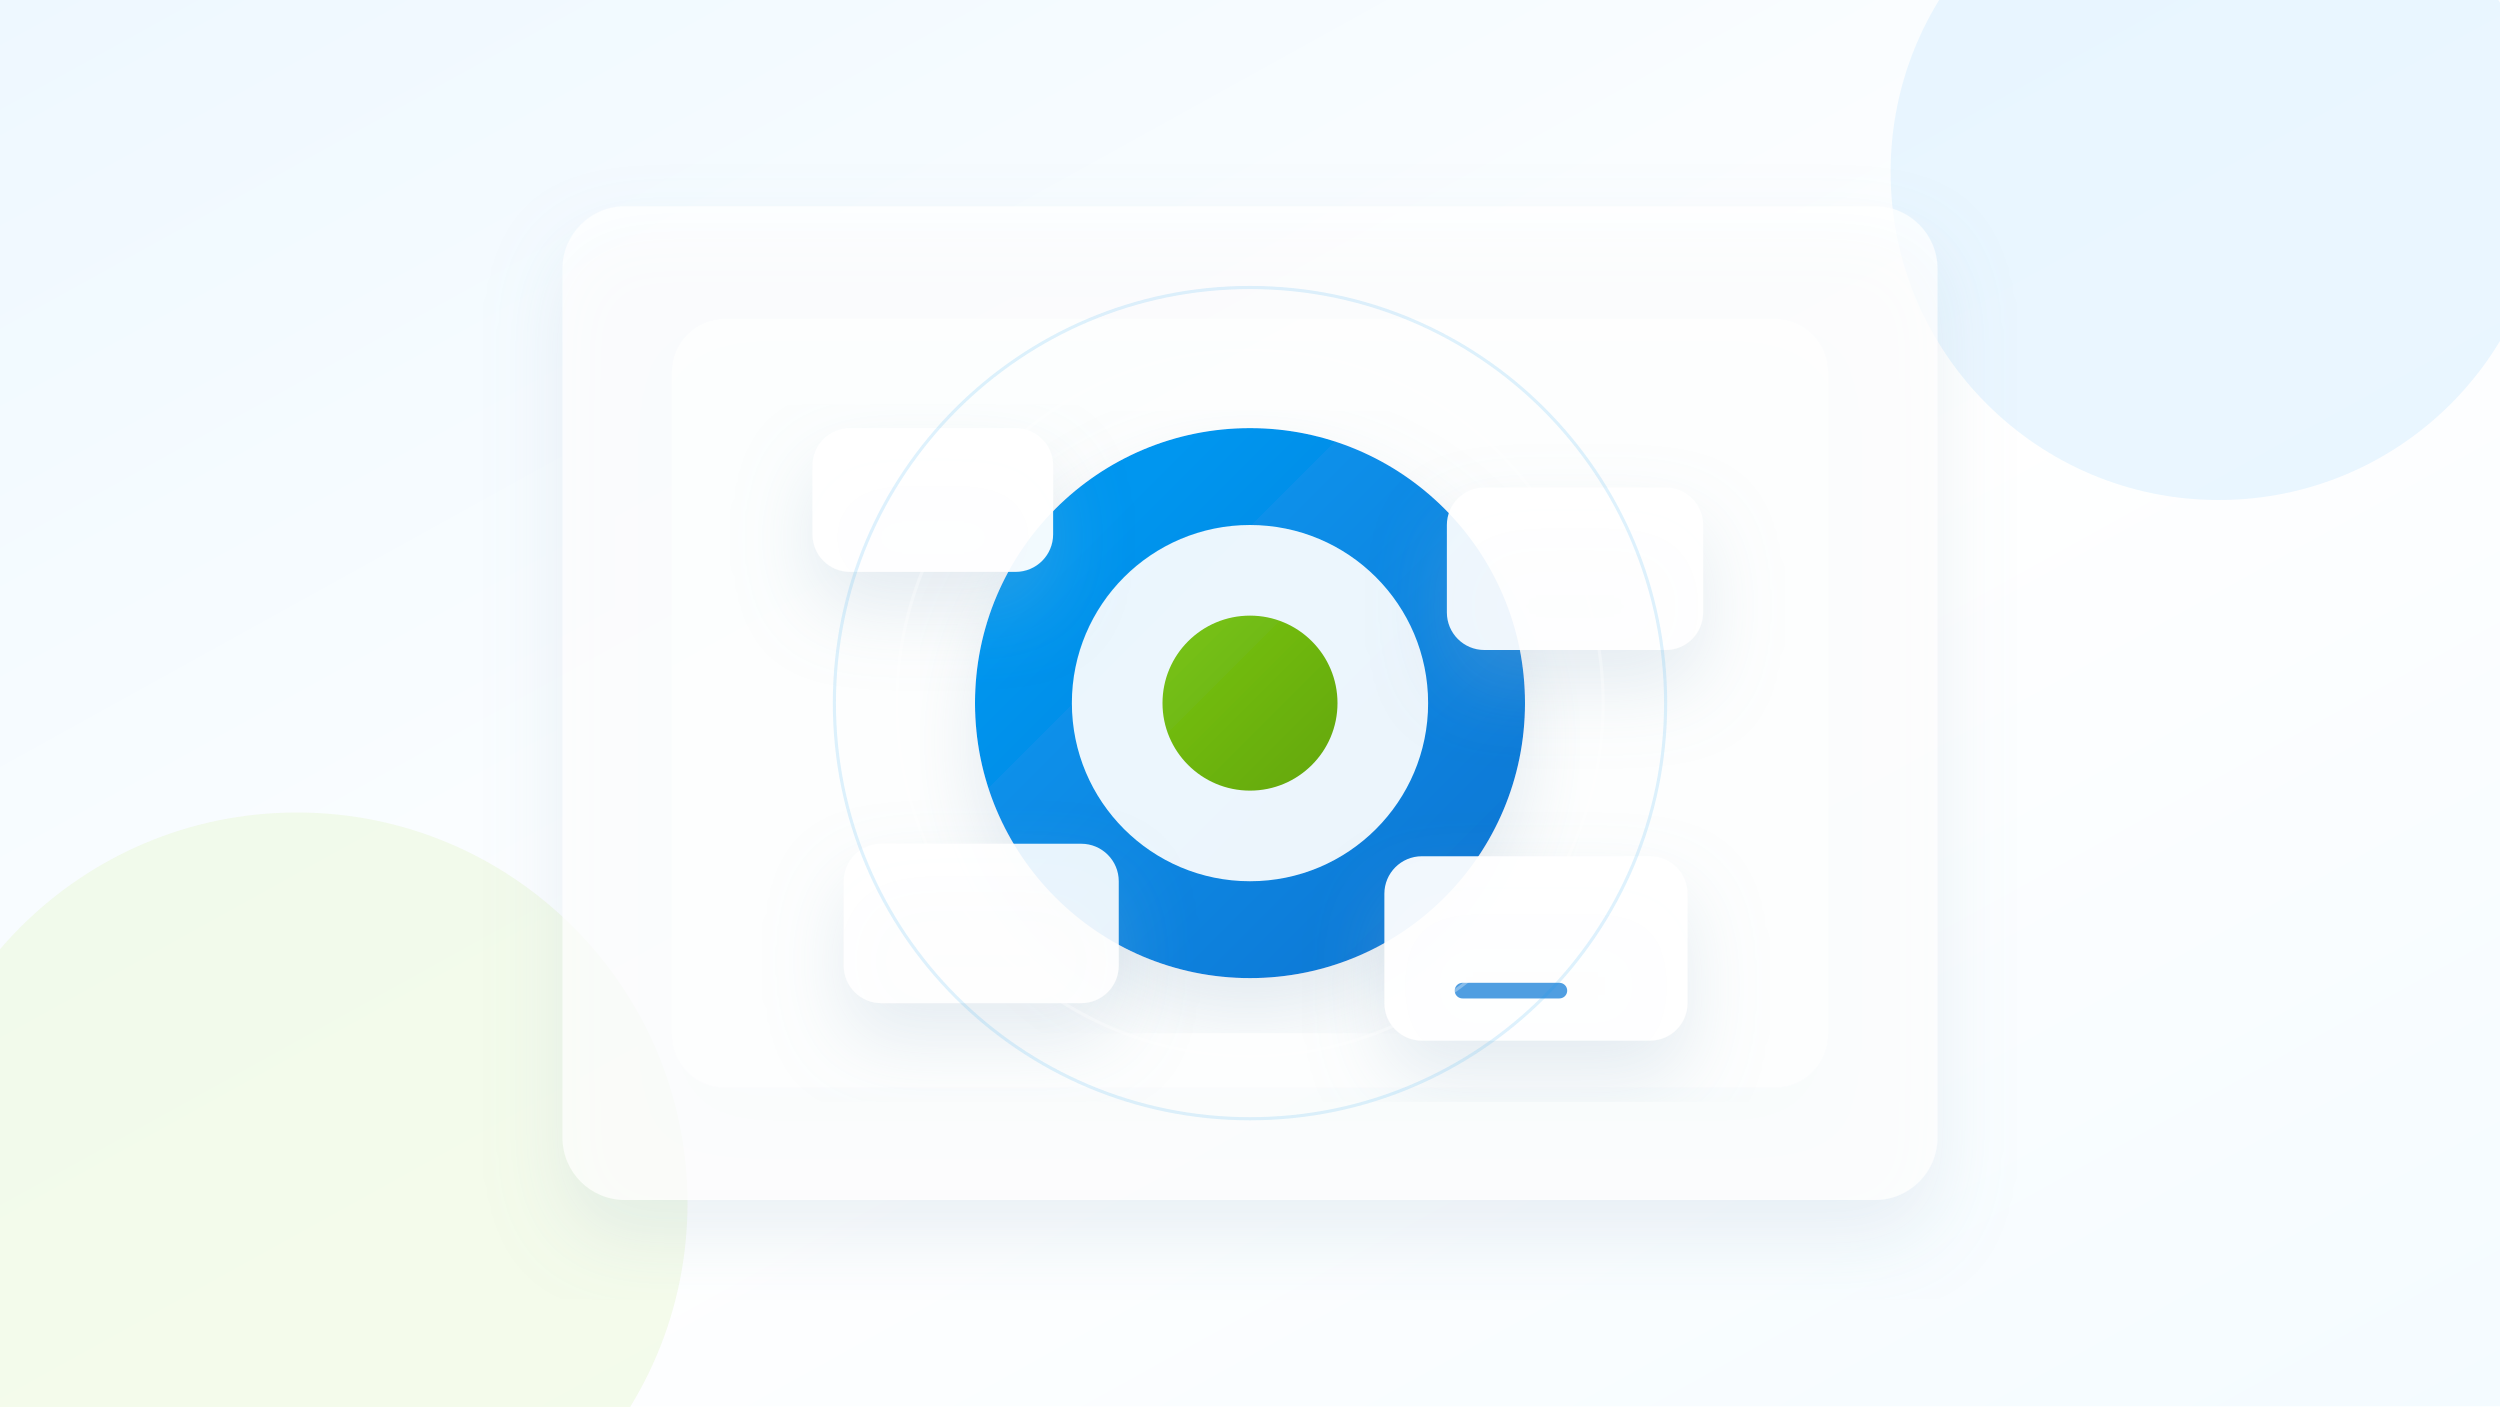
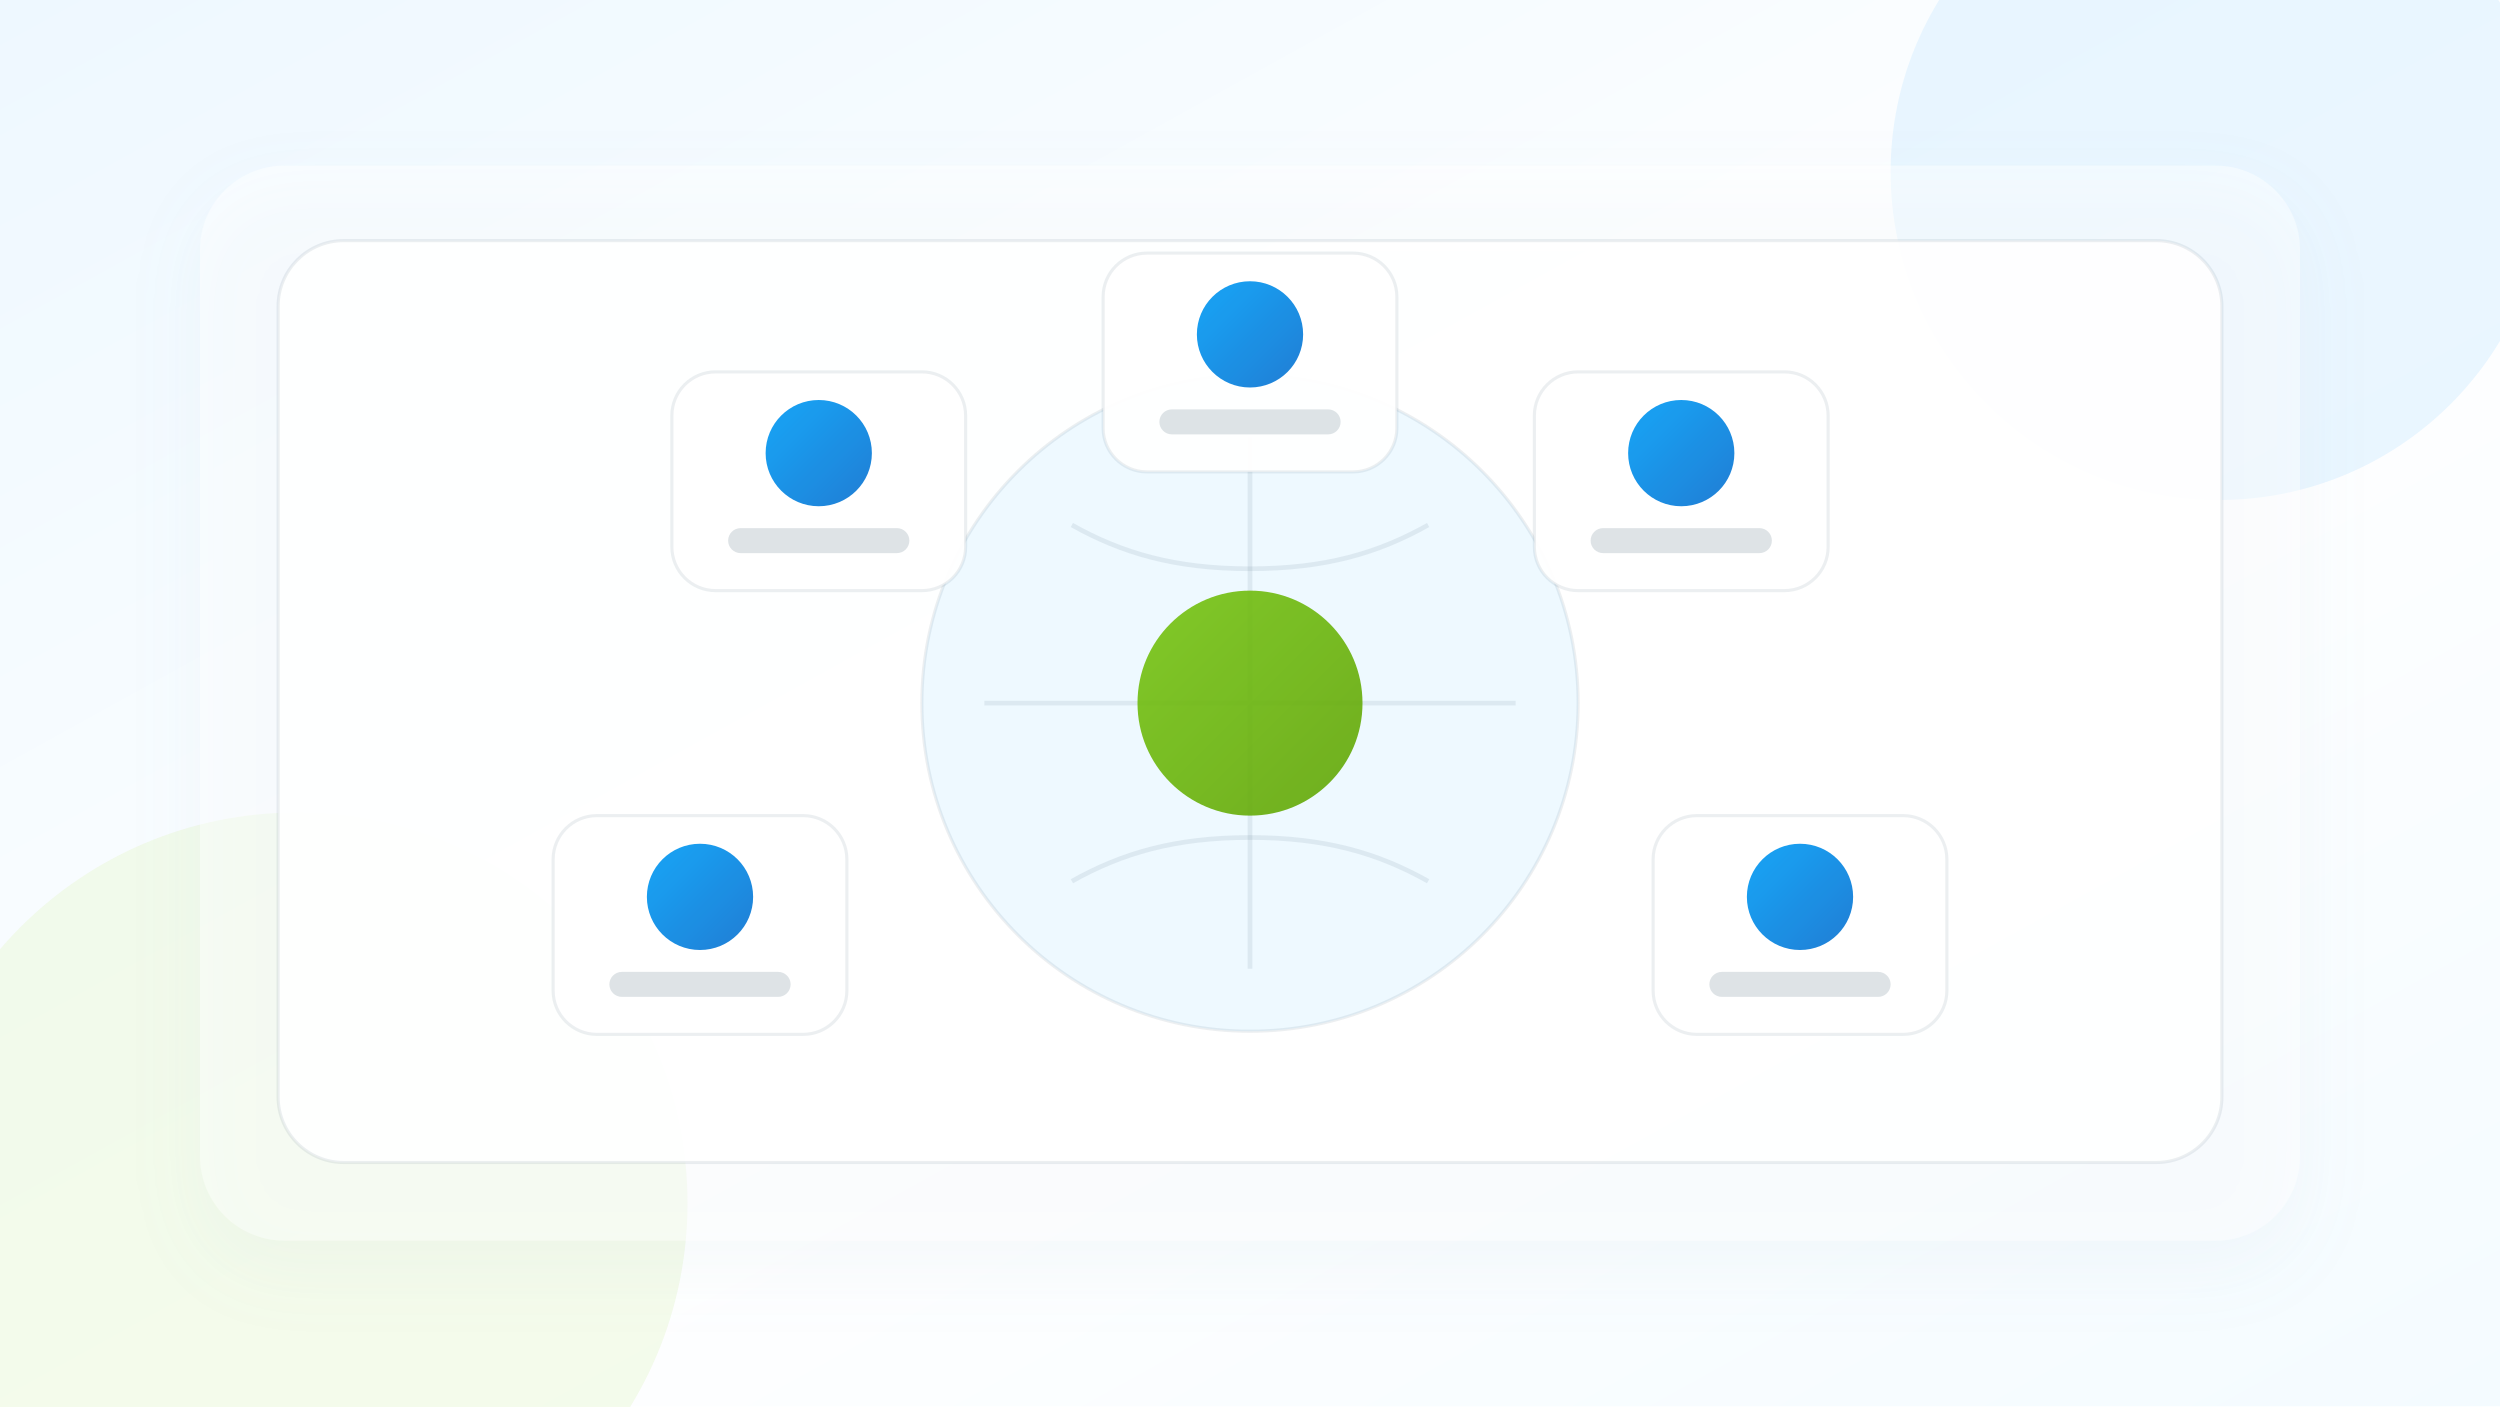
<svg xmlns="http://www.w3.org/2000/svg" width="1600" height="900" viewBox="0 0 1600 900" role="img" aria-hidden="true">
  <defs>
    <linearGradient id="bg" x1="0%" y1="0%" x2="100%" y2="100%">
      <stop offset="0%" stop-color="#eef8ff" />
      <stop offset="55%" stop-color="#ffffff" />
      <stop offset="100%" stop-color="#f4fbff" />
    </linearGradient>
-     <linearGradient id="panelGlow" x1="0%" y1="0%" x2="100%" y2="100%">
-       <stop offset="0%" stop-color="rgba(255,255,255,0.92)" />
-       <stop offset="100%" stop-color="rgba(255,255,255,0.58)" />
-     </linearGradient>
-     <linearGradient id="blueOrb" x1="20%" y1="20%" x2="85%" y2="85%">
+     <linearGradient id="primaryOrb" x1="20%" y1="20%" x2="85%" y2="85%">
      <stop offset="0%" stop-color="#0596ef" />
      <stop offset="100%" stop-color="#0c79d6" />
    </linearGradient>
-     <linearGradient id="accent" x1="0%" y1="0%" x2="100%" y2="100%">
+     <linearGradient id="accentOrb" x1="0%" y1="0%" x2="100%" y2="100%">
      <stop offset="0%" stop-color="#78c515" />
      <stop offset="100%" stop-color="#63a60b" />
    </linearGradient>
    <linearGradient id="line" x1="0%" y1="0%" x2="100%" y2="0%">
      <stop offset="0%" stop-color="#0596ef" />
      <stop offset="100%" stop-color="#78c515" />
    </linearGradient>
-     <filter id="shadow" x="-10%" y="-10%" width="120%" height="120%">
-       <feDropShadow dx="0" dy="24" stdDeviation="24" flood-color="#98b7cc" flood-opacity="0.25" />
+     <filter id="shadowSoft" x="-10%" y="-10%" width="120%" height="120%">
+       <feDropShadow dx="0" dy="18" stdDeviation="22" flood-color="#98b7cc" flood-opacity="0.18" />
    </filter>
  </defs>
  <rect width="1600" height="900" fill="url(#bg)" />
  <g opacity="0.55">
    <circle cx="1420" cy="110" r="210" fill="#d8efff" />
    <circle cx="190" cy="770" r="250" fill="#ebf7da" />
  </g>
-   <g filter="url(#shadow)">
-     <rect x="360" y="132" width="880" height="636" rx="40" fill="rgba(255,255,255,0.74)" />
-     <rect x="430" y="204" width="740" height="492" rx="34" fill="rgba(255,255,255,0.58)" />
+   <g filter="url(#shadowSoft)">
+     <rect x="128" y="106" width="1344" height="688" rx="54" fill="rgba(255,255,255,0.42)" />
  </g>
-   <g filter="url(#shadow)">
-     <circle cx="800" cy="450" r="176" fill="url(#blueOrb)" />
-     <circle cx="800" cy="450" r="114" fill="rgba(255,255,255,0.92)" />
-     <circle cx="800" cy="450" r="56" fill="url(#accent)" />
-   </g>
-   <g filter="url(#shadow)">
-     <rect x="520" y="274" width="154" height="92" rx="24" fill="rgba(255,255,255,0.94)" />
-     <rect x="926" y="312" width="164" height="104" rx="24" fill="rgba(255,255,255,0.92)" />
-     <rect x="540" y="540" width="176" height="102" rx="24" fill="rgba(255,255,255,0.9)" />
-     <rect x="886" y="548" width="194" height="118" rx="24" fill="rgba(255,255,255,0.94)" />
-   </g>
-   <g fill="none" stroke-linecap="round">
-     <path d="M574 320 H628" stroke="url(#line)" stroke-width="12" />
-     <path d="M954 364 H1036" stroke="url(#line)" stroke-width="12" />
-     <path d="M572 592 H650" stroke="url(#line)" stroke-width="12" />
-     <path d="M924 598 H1022" stroke="url(#line)" stroke-width="12" />
-     <path d="M936 634 H998" stroke="#0c79d6" stroke-width="10" opacity="0.72" />
-   </g>
-   <g opacity="0.7">
-     <circle cx="800" cy="450" r="226" fill="none" stroke="rgba(255,255,255,0.46)" stroke-width="2" />
-     <circle cx="800" cy="450" r="266" fill="none" stroke="rgba(5,150,239,0.18)" stroke-width="2" />
-   </g>
+   <rect x="178" y="154" width="1244" height="590" rx="42" fill="rgba(255,255,255,0.92)" stroke="rgba(17,52,76,0.08)" stroke-width="2" />
+   <circle cx="800" cy="450" r="210" fill="rgba(236,248,255,0.9)" stroke="rgba(17,52,76,0.08)" stroke-width="2" />
+   <path d="M630 450h340M800 280v340" fill="none" stroke="rgba(17,52,76,0.08)" stroke-width="3" />
+   <path d="M686 336c32 18 66 28 114 28s82-10 114-28M686 564c32-18 66-28 114-28s82 10 114 28" fill="none" stroke="rgba(17,52,76,0.08)" stroke-width="3" />
+   <circle cx="800" cy="450" r="72" fill="url(#accentOrb)" opacity="0.92" />
+   <rect x="430" y="238" width="188" height="140" rx="28" fill="rgba(255,255,255,0.96)" stroke="rgba(17,52,76,0.08)" stroke-width="2" />
+   <circle cx="524" cy="290" r="34" fill="url(#primaryOrb)" opacity="0.92" />
+   <rect x="466" y="338" width="116" height="16" rx="8" fill="rgba(17,52,76,0.14)" />
+   <rect x="982" y="238" width="188" height="140" rx="28" fill="rgba(255,255,255,0.96)" stroke="rgba(17,52,76,0.08)" stroke-width="2" />
+   <circle cx="1076" cy="290" r="34" fill="url(#primaryOrb)" opacity="0.92" />
+   <rect x="1018" y="338" width="116" height="16" rx="8" fill="rgba(17,52,76,0.14)" />
+   <rect x="354" y="522" width="188" height="140" rx="28" fill="rgba(255,255,255,0.96)" stroke="rgba(17,52,76,0.08)" stroke-width="2" />
+   <circle cx="448" cy="574" r="34" fill="url(#primaryOrb)" opacity="0.92" />
+   <rect x="390" y="622" width="116" height="16" rx="8" fill="rgba(17,52,76,0.14)" />
+   <rect x="1058" y="522" width="188" height="140" rx="28" fill="rgba(255,255,255,0.96)" stroke="rgba(17,52,76,0.08)" stroke-width="2" />
+   <circle cx="1152" cy="574" r="34" fill="url(#primaryOrb)" opacity="0.92" />
+   <rect x="1094" y="622" width="116" height="16" rx="8" fill="rgba(17,52,76,0.14)" />
+   <rect x="706" y="162" width="188" height="140" rx="28" fill="rgba(255,255,255,0.96)" stroke="rgba(17,52,76,0.08)" stroke-width="2" />
+   <circle cx="800" cy="214" r="34" fill="url(#primaryOrb)" opacity="0.92" />
+   <rect x="742" y="262" width="116" height="16" rx="8" fill="rgba(17,52,76,0.14)" />
</svg>
